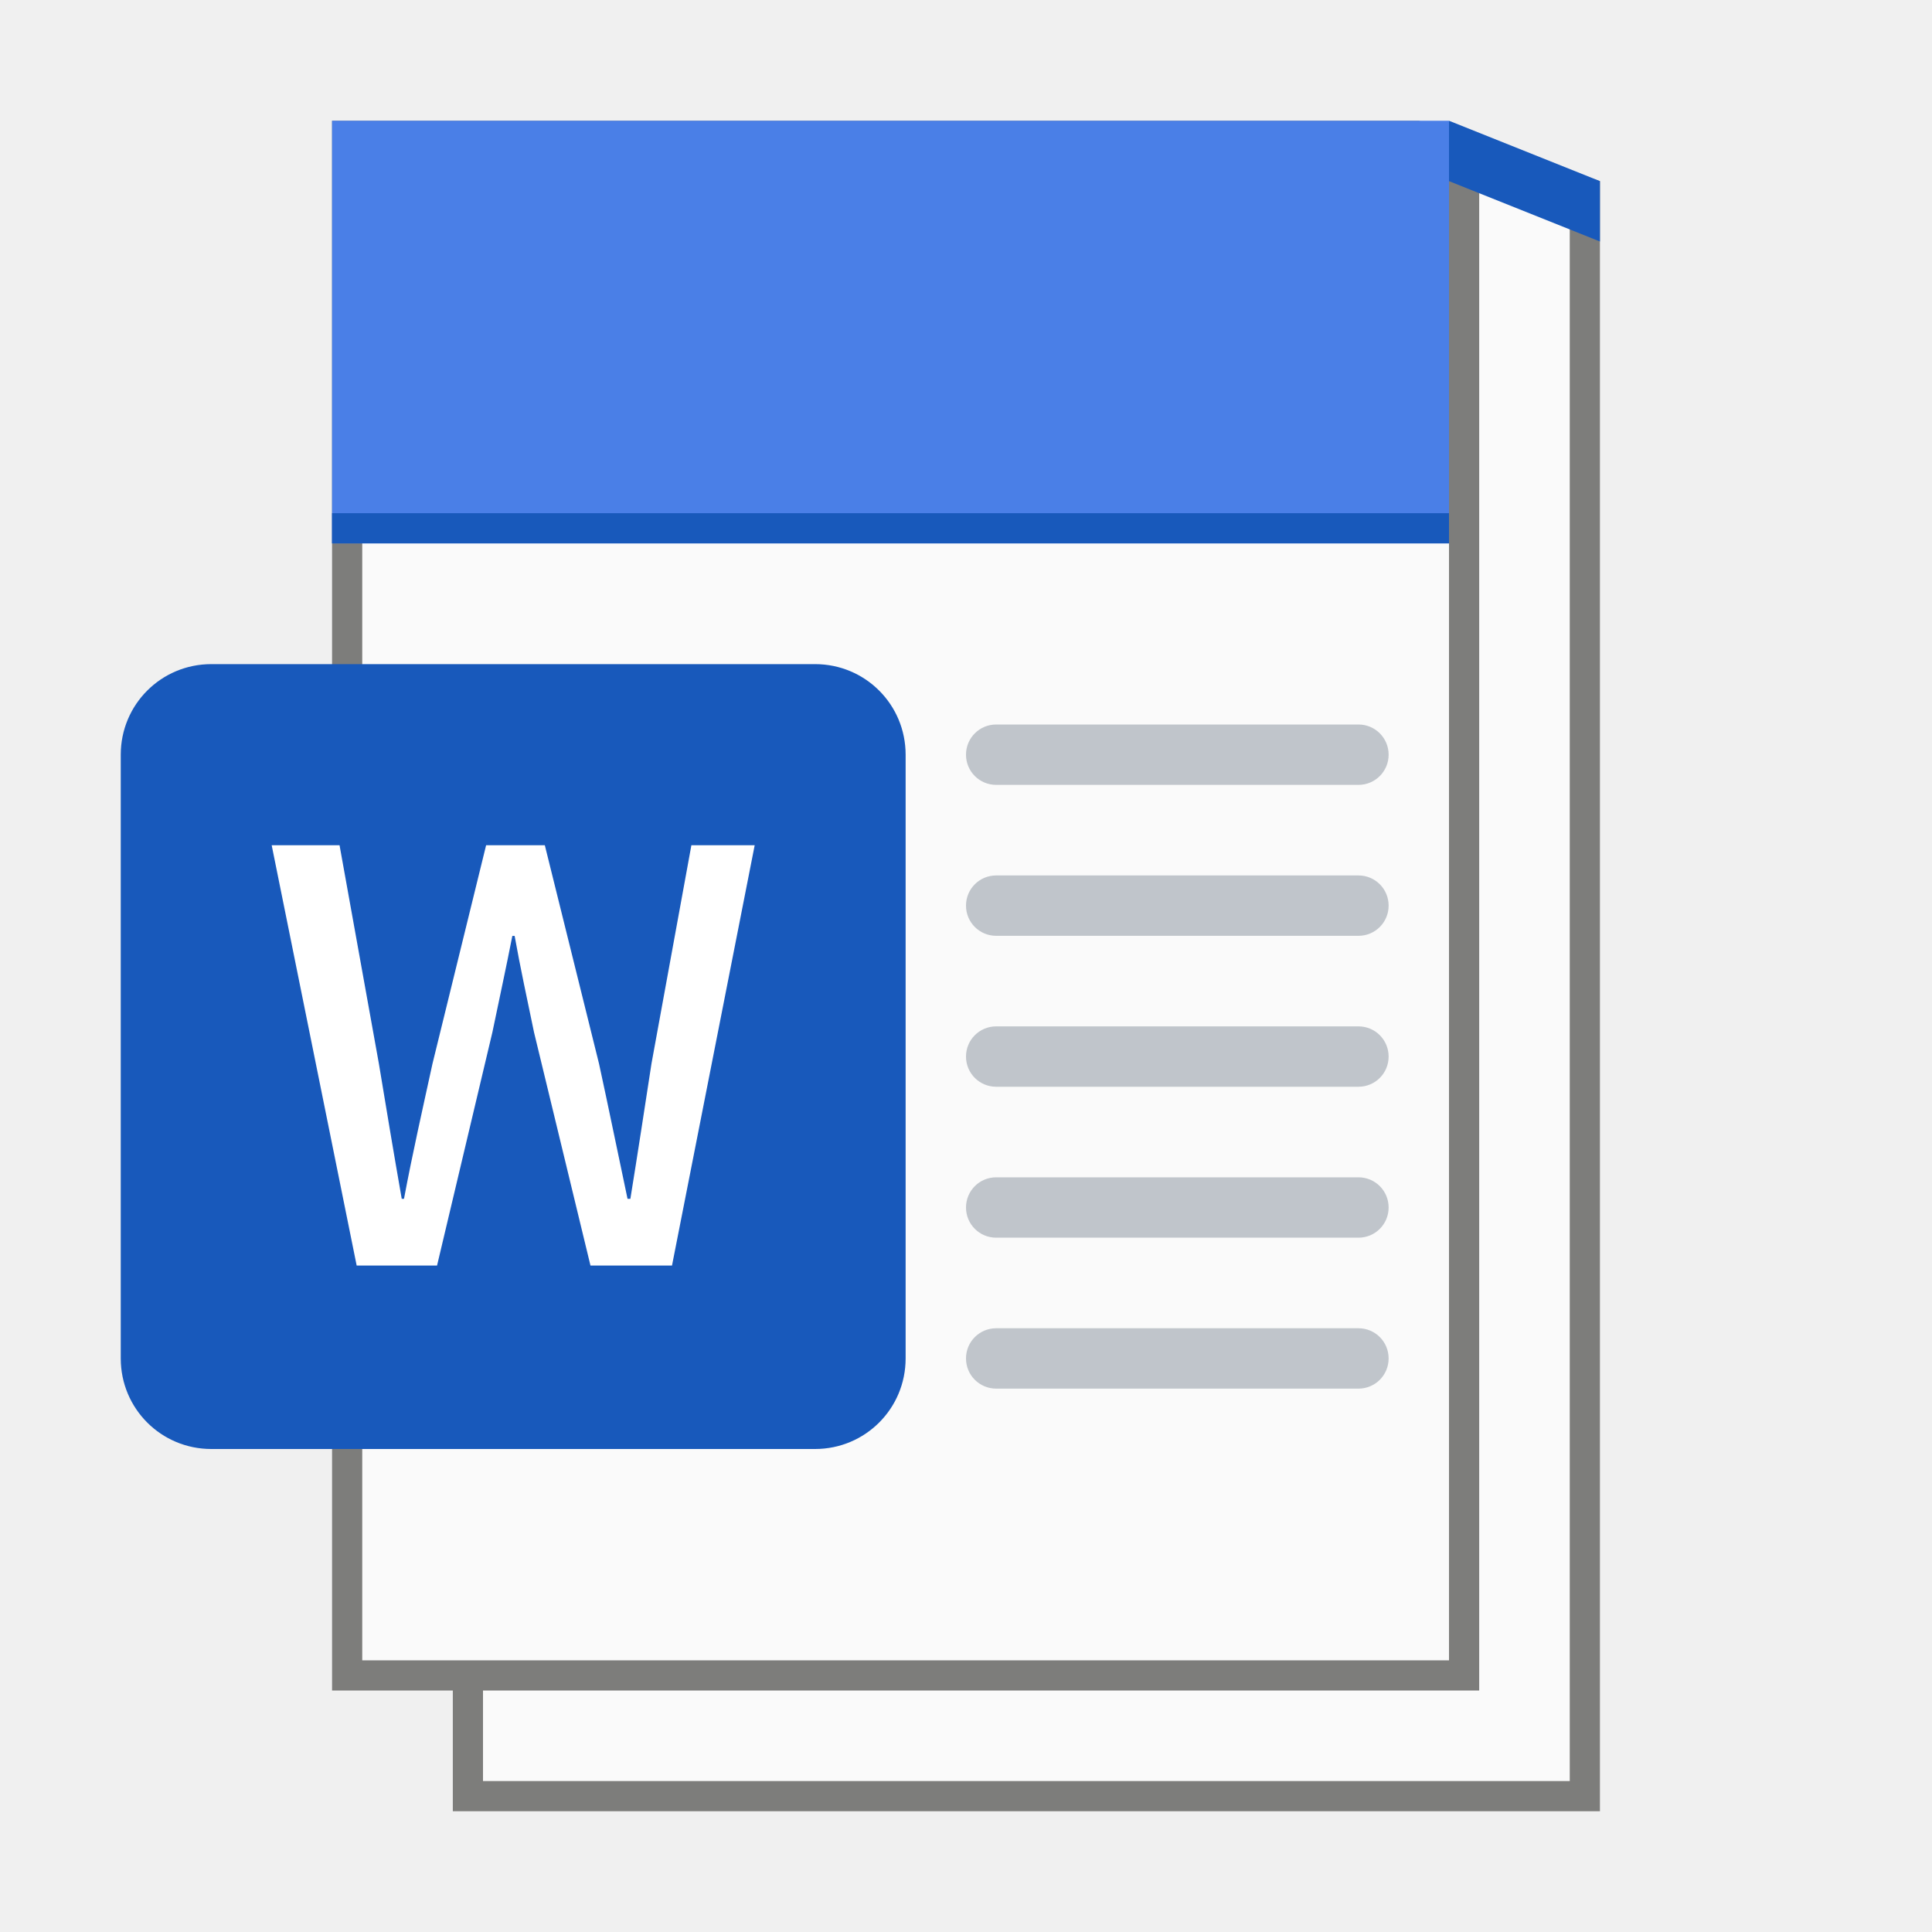
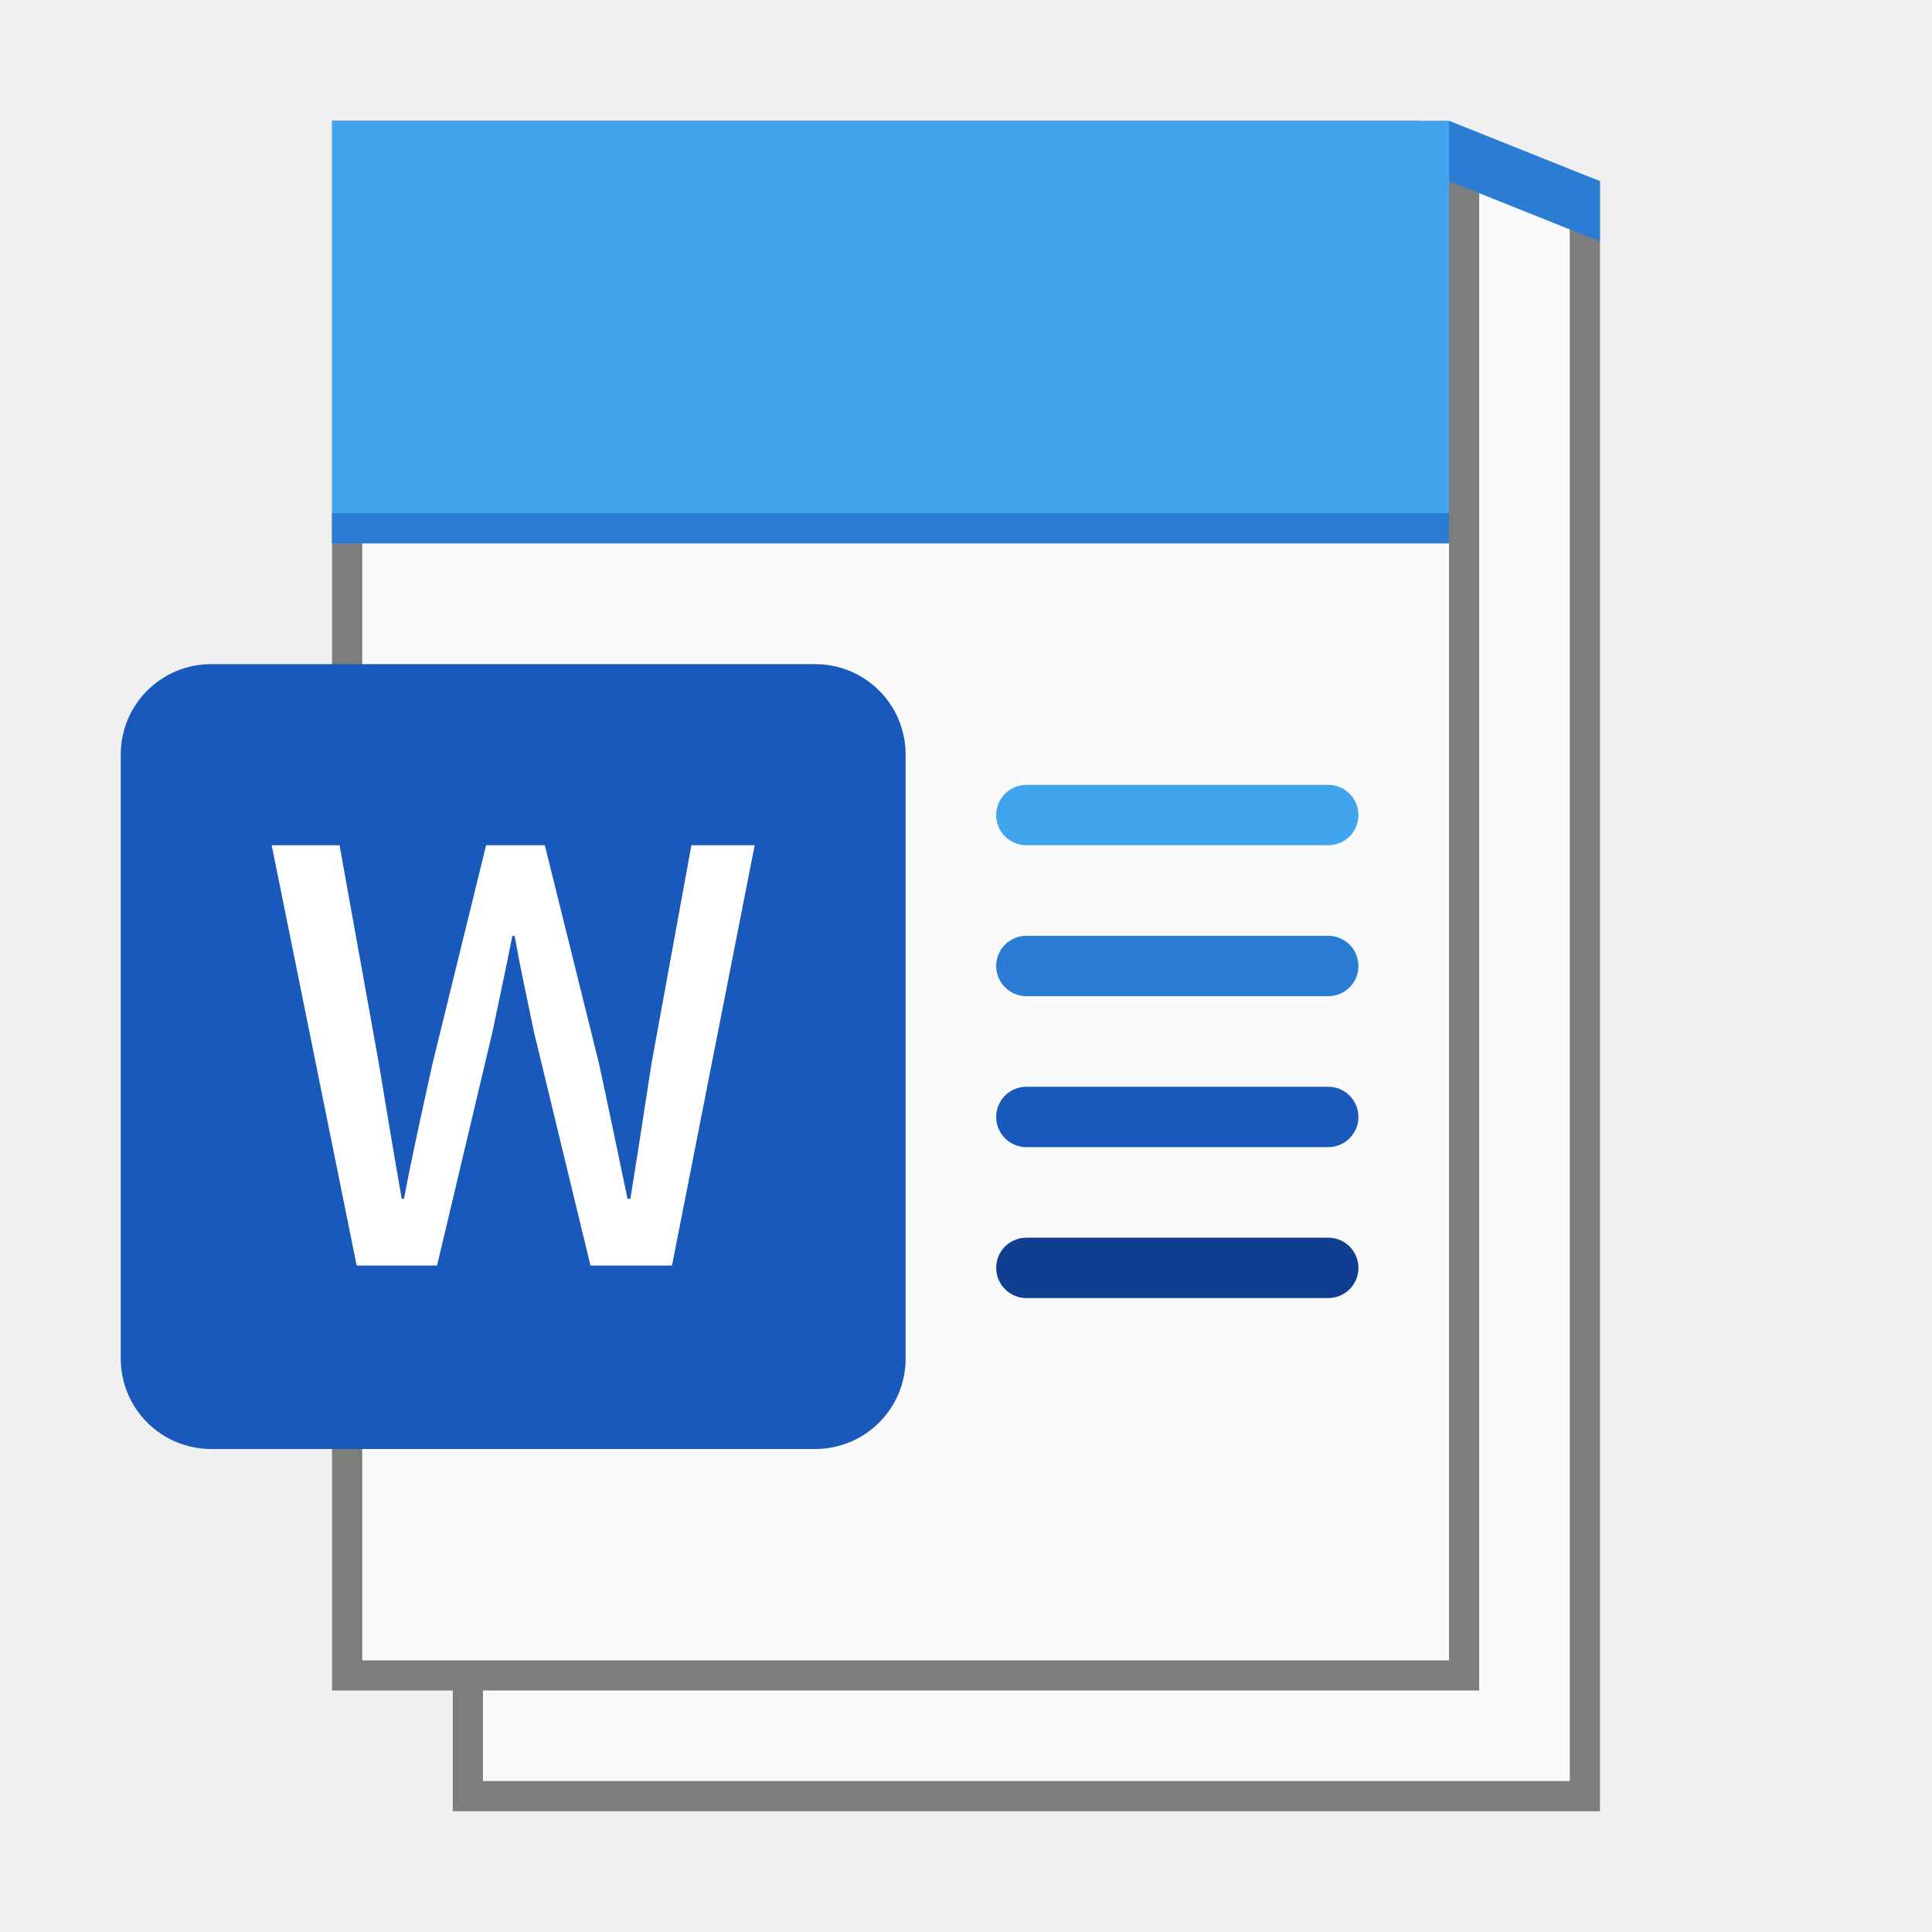
<svg xmlns="http://www.w3.org/2000/svg" width="64" height="64" viewBox="0 0 64 64" version="1.1" id="svg5">
  <defs id="defs2" />
  <path id="rect1054" style="fill:#7d7d7b;stroke-width:3;stroke-linecap:round;stroke-linejoin:round" d="m 11,4 h 36 l 6,2 4e-6,54 H 15 V 56 H 11 Z" />
  <path id="rect1308" style="fill:#fafafa;fill-opacity:1;stroke-width:4;stroke-linecap:round;stroke-linejoin:round" d="M 12,17 V 55 H 48 V 17 Z M 49,6 V 56 H 16 v 3 H 52 V 6.5 Z" />
-   <path id="rect6964" style="fill:#4a7fe7;fill-opacity:1;stroke-width:2.788;stroke-linecap:round;stroke-linejoin:round" d="M 11,4 48,4 V 18 H 11 Z" />
-   <path id="rect13579" style="fill:#1859bb;fill-opacity:1;stroke-width:2.82;stroke-linecap:round;stroke-linejoin:round" d="m 48,4 v 2 l 5,2 V 6 Z M 11,17 v 1 h 37 v -1 z" />
-   <path id="rect1305" style="fill:#c0c5cb;stroke-width:3;stroke-linecap:round;stroke-linejoin:round" d="M 33,24 C 32.446,24 32,24.446 32,25 c 0,0.554 0.446,1 1,1 h 12 C 45.554,26 46,25.554 46,25 46,24.446 45.554,24 45,24 Z m 0,5 c -0.554,0 -1,0.446 -1,1 0,0.554 0.446,1 1,1 h 12 c 0.554,0 1,-0.446 1,-1 0,-0.554 -0.446,-1 -1,-1 z m 0,5 c -0.554,0 -1,0.446 -1,1 0,0.554 0.446,1 1,1 h 12 c 0.554,0 1,-0.446 1,-1 0,-0.554 -0.446,-1 -1,-1 z m 0,5 C 32.446,39 32,39.446 32,40 c 0,0.554 0.446,1 1,1 h 12 c 0.554,0 1,-0.446 1,-1 C 46,39.446 45.554,39 45,39 Z m 0,5 C 32.446,44 32,44.446 32,45 c 0,0.554 0.446,1 1,1 h 12 C 45.554,46 46,45.554 46,45 46,44.446 45.554,44 45,44 Z" />
+   <path id="rect6964" style="fill:#41a5ee;fill-opacity:1;stroke-width:2.788;stroke-linecap:round;stroke-linejoin:round" d="M 11,4 48,4 V 18 H 11 Z" />
+   <path id="rect13579" style="fill:#2b7cd3;fill-opacity:1;stroke-width:2.82;stroke-linecap:round;stroke-linejoin:round" d="m 48,4 v 2 l 5,2 V 6 Z M 11,17 v 1 h 37 v -1 z" />
+   <rect style="fill:#103f91;fill-opacity:1;stroke-width:0.775;stroke-linecap:round" id="rect445" width="12" height="2" x="33" y="41" ry="1" />
+   <rect style="fill:#1859bb;fill-opacity:1;stroke-width:2.828;stroke-linecap:round" id="rect341" width="12" height="2" x="33" y="36" ry="1" />
+   <rect style="fill:#2b7cd3;fill-opacity:1;stroke-width:2.828;stroke-linecap:round" id="rect343" width="12" height="2" x="33" y="31" ry="1" />
+   <rect style="fill:#41a5ee;fill-opacity:1;stroke-width:2.828;stroke-linecap:round" id="rect345" width="12" height="2" x="33" y="26" ry="1" />
  <path id="rect1973" style="fill:#1859bb;fill-opacity:1;stroke-width:3;stroke-linecap:round;stroke-linejoin:round" d="m 7,22 h 20 c 1.662,0 3,1.338 3,3 v 20 c 0,1.662 -1.338,3 -3,3 H 7 C 5.338,48 4,46.662 4,45 V 25 c 0,-1.662 1.338,-3 3,-3 z" />
  <path id="rect8731" style="fill:#ffffff;fill-opacity:1;stroke-width:1.417;stroke-linecap:round;stroke-linejoin:round" d="m 9,28 2.815,13.922 h 2.663 l 1.833,-7.727 c 0.227,-1.096 0.454,-2.134 0.661,-3.192 h 0.076 c 0.189,1.058 0.415,2.097 0.642,3.192 l 1.87,7.727 H 22.261 L 25,28 h -2.097 l -1.322,7.235 c -0.227,1.473 -0.454,2.966 -0.699,4.477 h -0.094 C 20.467,38.201 20.164,36.708 19.843,35.235 L 18.048,28 h -1.945 l -1.776,7.235 c -0.321,1.473 -0.661,2.966 -0.944,4.477 h -0.075 C 13.043,38.201 12.797,36.727 12.551,35.235 L 11.248,28 Z" />
</svg>
